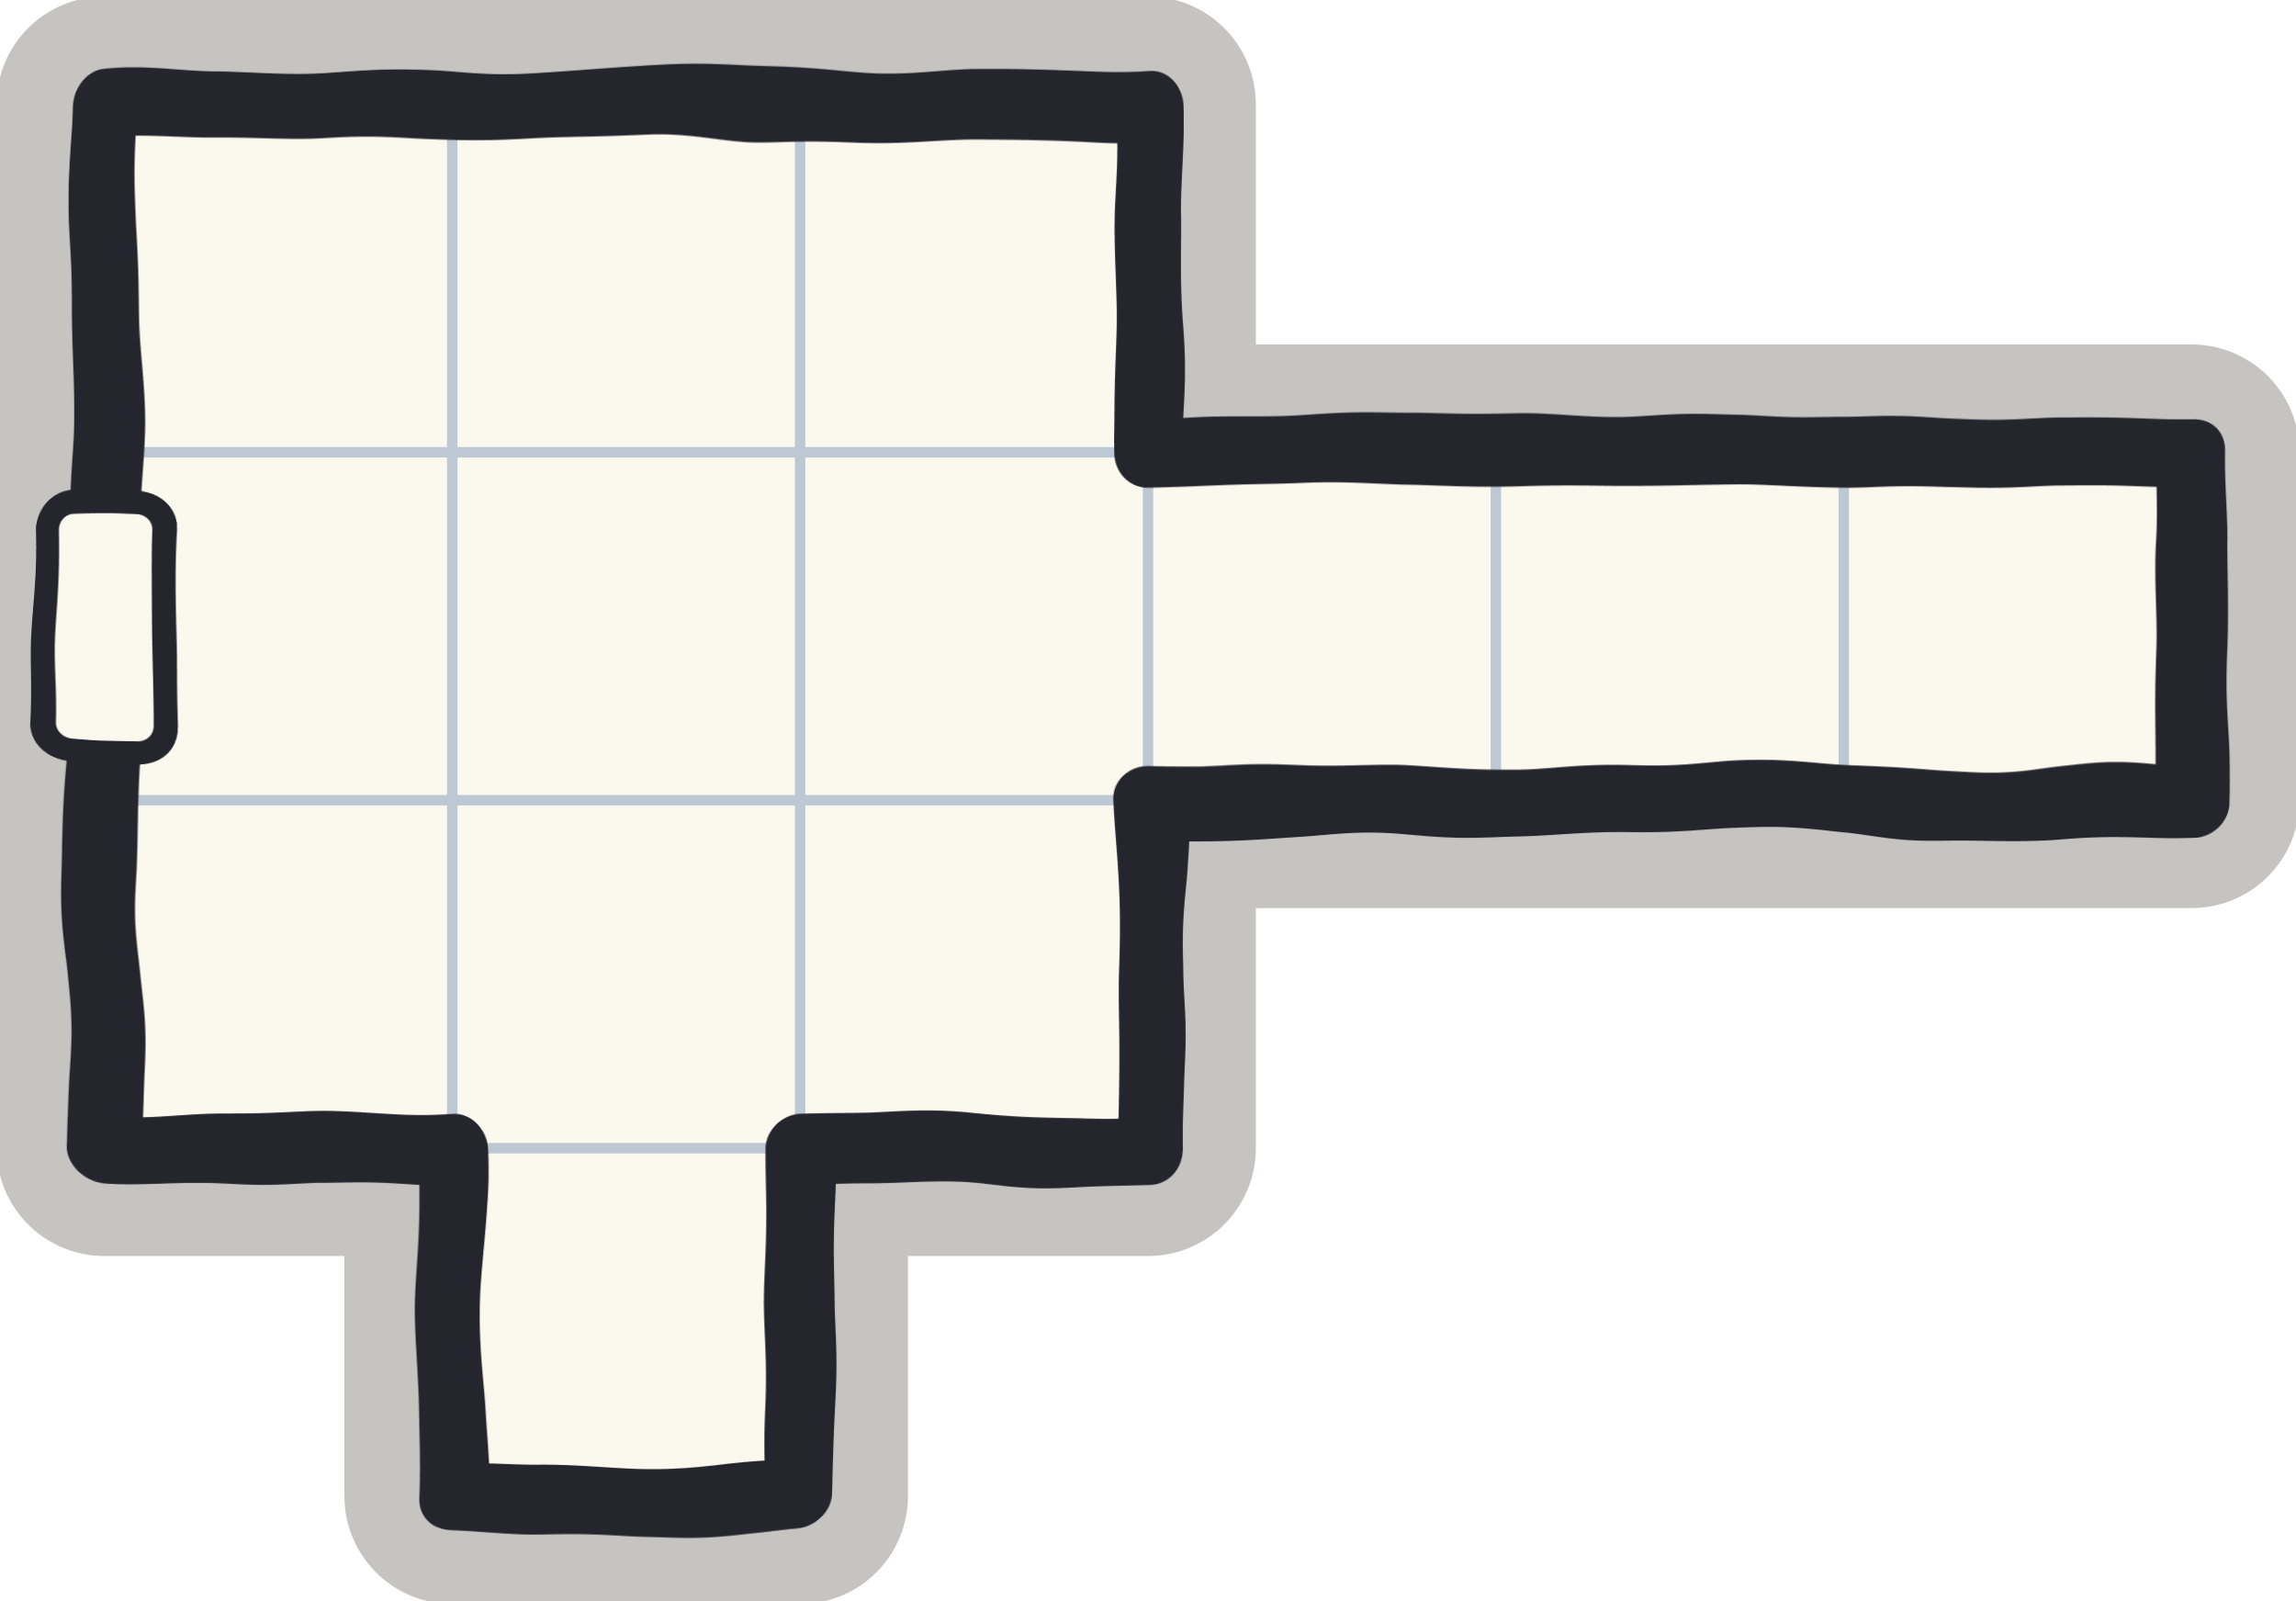
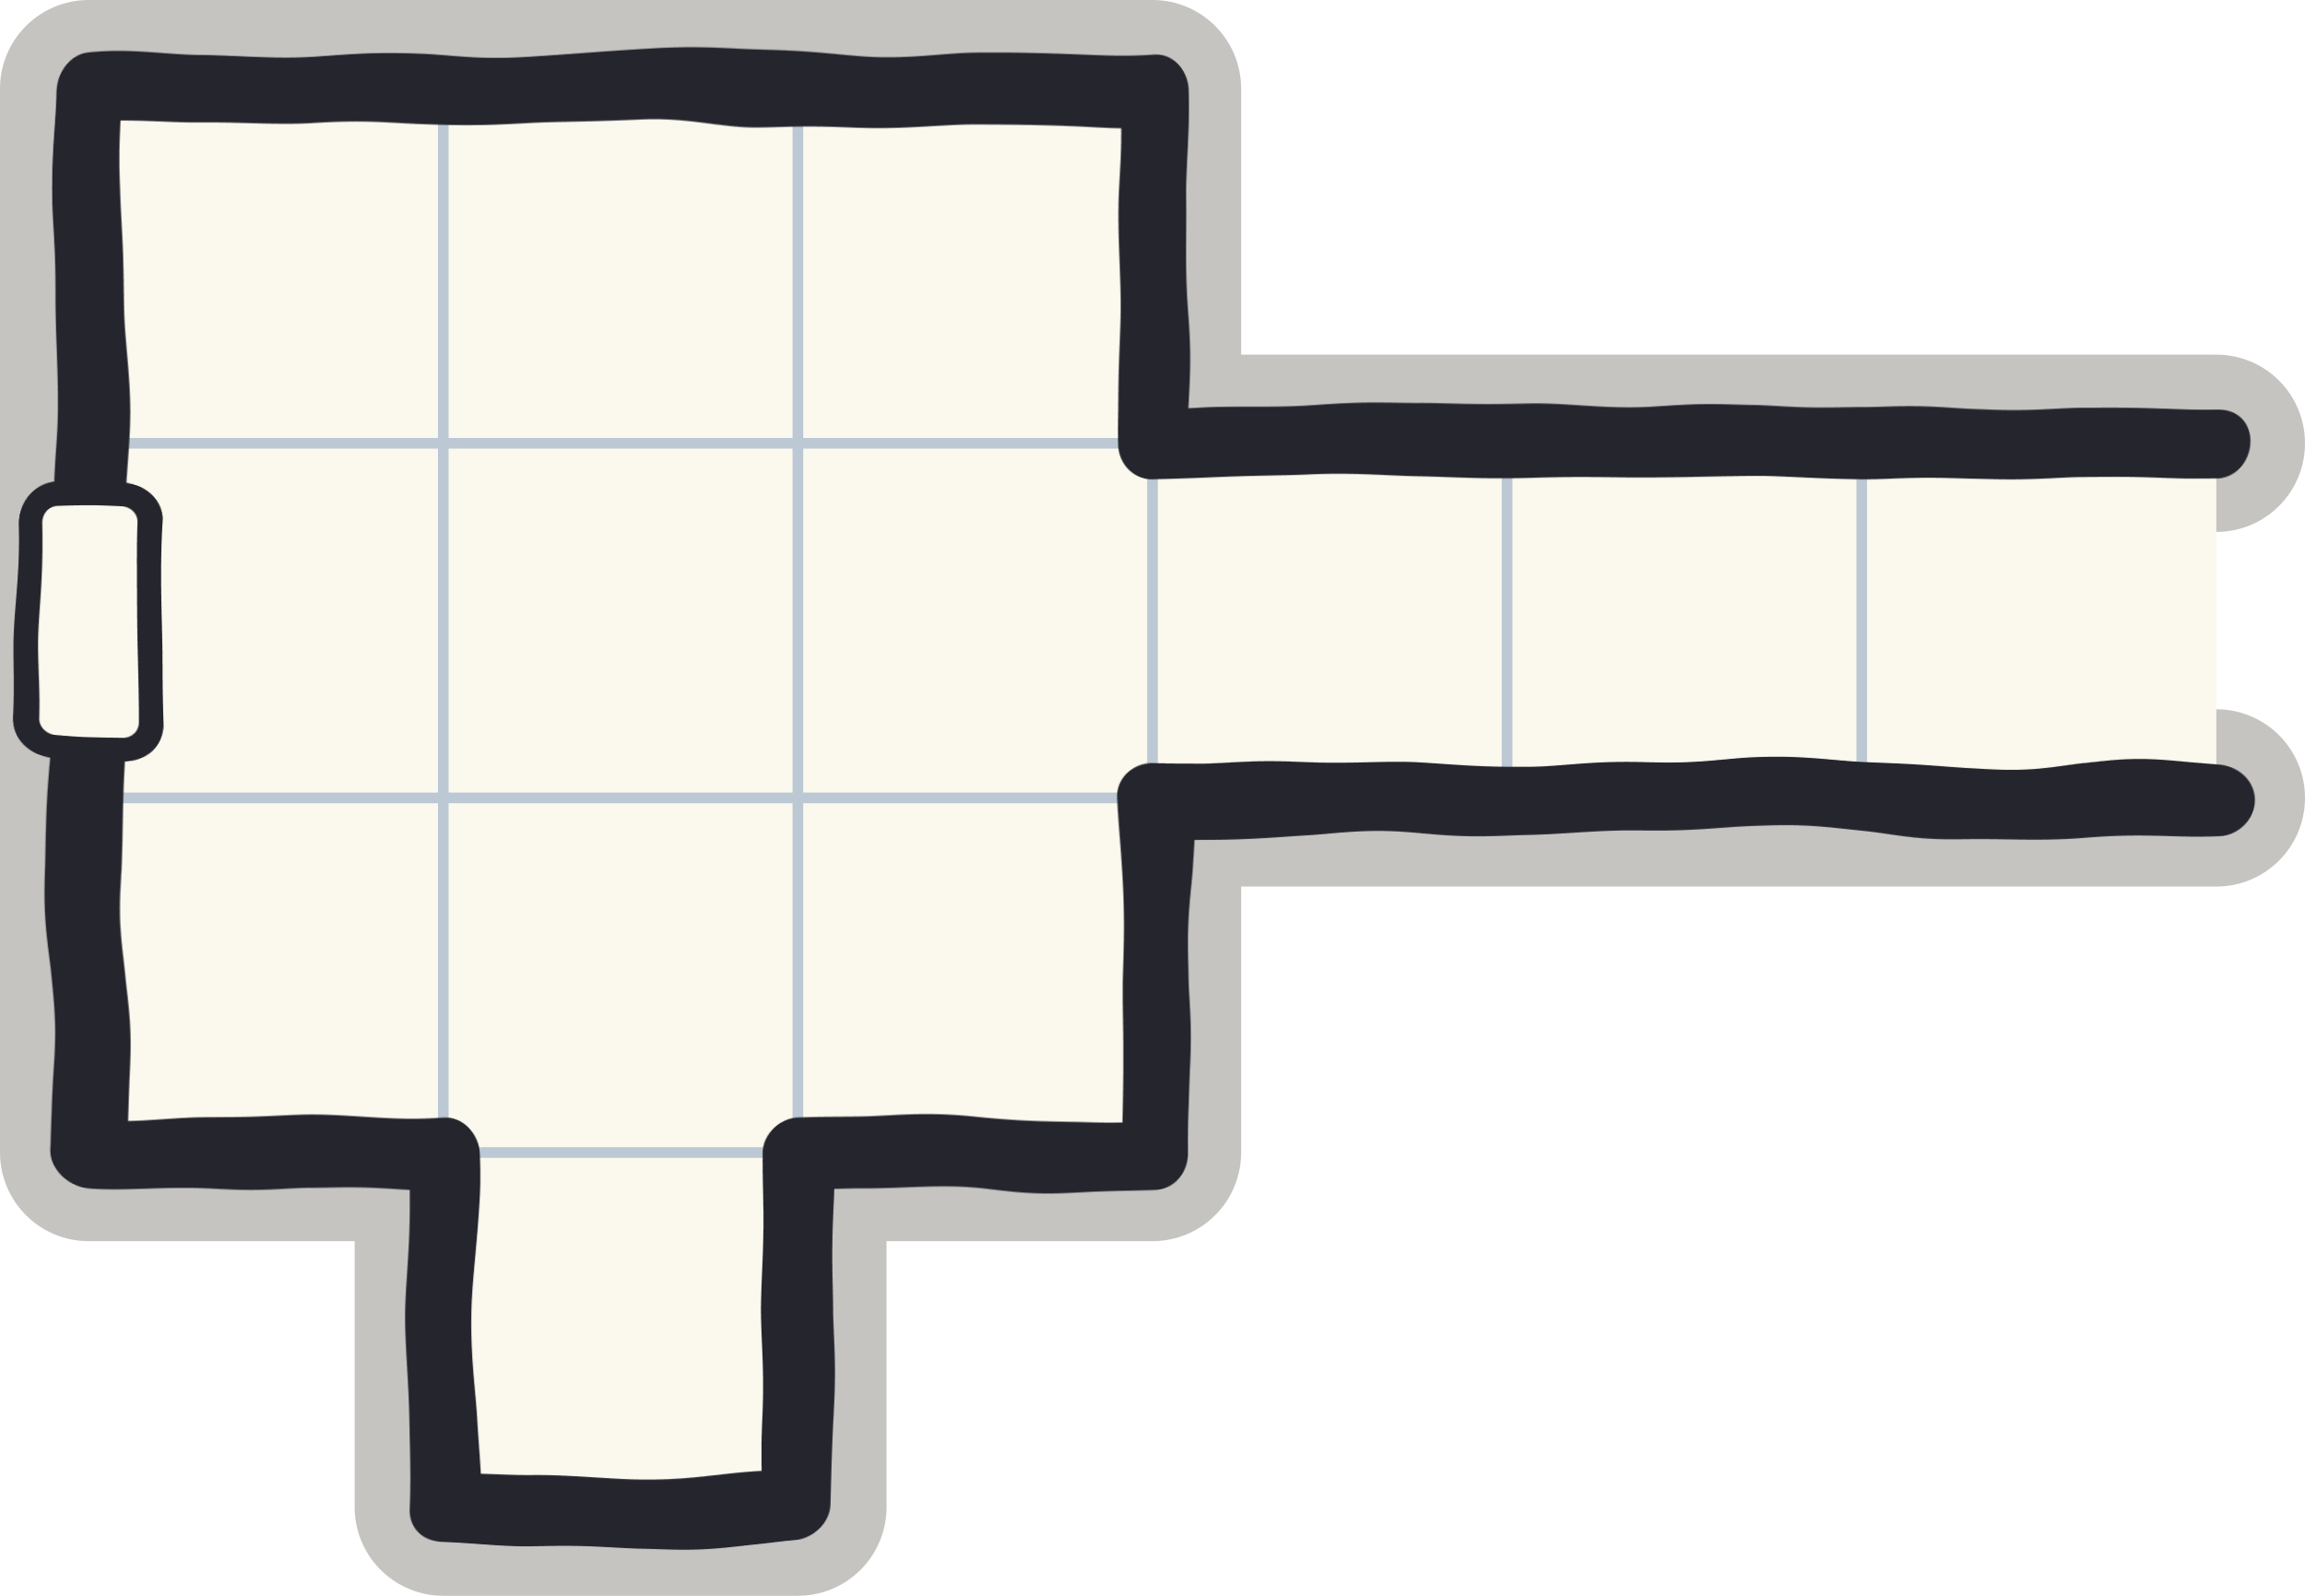
- <svg xmlns="http://www.w3.org/2000/svg" width="844.8" height="588.8" viewBox="-0.3 -0.3 6.6 4.6">
+ <svg xmlns="http://www.w3.org/2000/svg" width="832" height="576" viewBox="-0.25 -0.25 6.5 4.5">
  <defs>
    <filter id="m" x="-5%" y="-5%" width="110%" height="110%">
      <feTurbulence type="fractalNoise" baseFrequency="1.6" numOctaves="2" seed="25" result="n" />
      <feDisplacementMap in="SourceGraphic" in2="n" scale="0.07" />
    </filter>
  </defs>
-   <path d="M0 1L0 2 M0 0L1 0 M0 0L0 1 M3 1L4 1 M3 2L4 2 M4 1L5 1 M4 2L5 2 M2 0L3 0 M3 0L3 1 M5 1L6 1 M5 2L6 2 M6 1L6 2 M0 3L1 3 M0 2L0 3 M2 3L3 3 M3 2L3 3 M1 0L2 0 M1 4L2 4 M1 3L1 4 M2 3L2 4" fill="none" stroke="#8d8a84" stroke-opacity=".5" stroke-width=".62" stroke-linecap="round" stroke-linejoin="round" />
+   <path d="M0 1L0 2 M0 0L1 0 M0 0L0 1 M3 1L4 1 M3 2L4 2 M4 1L5 1 M4 2L5 2 M2 0L3 0 M3 0L3 1 M5 1L6 1 M5 2L6 2 M0 3L1 3 M0 2L0 3 M2 3L3 3 M3 2L3 3 M1 0L2 0 M1 4L2 4 M1 3L1 4 M2 3L2 4" fill="none" stroke="#8d8a84" stroke-opacity=".5" stroke-width=".5" stroke-linecap="round" stroke-linejoin="round" />
  <path d="M0 0h1v1h-1zM0 1h1v1h-1zM0 2h1v1h-1zM1 0h1v1h-1zM1 1h1v1h-1zM1 2h1v1h-1zM1 3h1v1h-1zM2 0h1v1h-1zM2 1h1v1h-1zM2 2h1v1h-1zM3 1h1v1h-1zM4 1h1v1h-1zM5 1h1v1h-1z" fill="#fbf8ee" />
  <path d="M1 0v1 M0 1h1 M1 1v1 M0 2h1 M1 2v1 M2 0v1 M1 1h1 M2 1v1 M1 2h1 M2 2v1 M1 3h1 M2 1h1 M3 1v1 M2 2h1 M4 1v1 M5 1v1" fill="none" stroke="#6f8fb5" stroke-opacity=".45" stroke-width=".03" />
  <g filter="url(#m)">
-     <path d="M0 1L0 2 M0 0L1 0 M0 0L0 1 M3 1L4 1 M3 2L4 2 M4 1L5 1 M4 2L5 2 M2 0L3 0 M3 0L3 1 M5 1L6 1 M5 2L6 2 M6 1L6 2 M0 3L1 3 M0 2L0 3 M2 3L3 3 M3 2L3 3 M1 0L2 0 M1 4L2 4 M1 3L1 4 M2 3L2 4" fill="none" stroke="#25252d" stroke-width=".2" stroke-linecap="round" stroke-linejoin="round" />
+     <path d="M0 1L0 2 M0 0L1 0 M0 0L0 1 M3 1L4 1 M3 2L4 2 M4 1L5 1 M4 2L5 2 M2 0L3 0 M3 0L3 1 M5 1L6 1 M5 2L6 2 M0 3L1 3 M0 2L0 3 M2 3L3 3 M3 2L3 3 M1 0L2 0 M1 4L2 4 M1 3L1 4 M2 3L2 4" fill="none" stroke="#25252d" stroke-width=".2" stroke-linecap="round" stroke-linejoin="round" />
    <g fill="#fbf8ee" stroke="#25252d" stroke-width=".07">
      <rect x="-0.17" y="1.14" width="0.34" height="0.72" rx="0.08" />
      <rect x="-0.17" y="1.14" width="0.34" height="0.72" rx="0.08" />
    </g>
  </g>
</svg>
